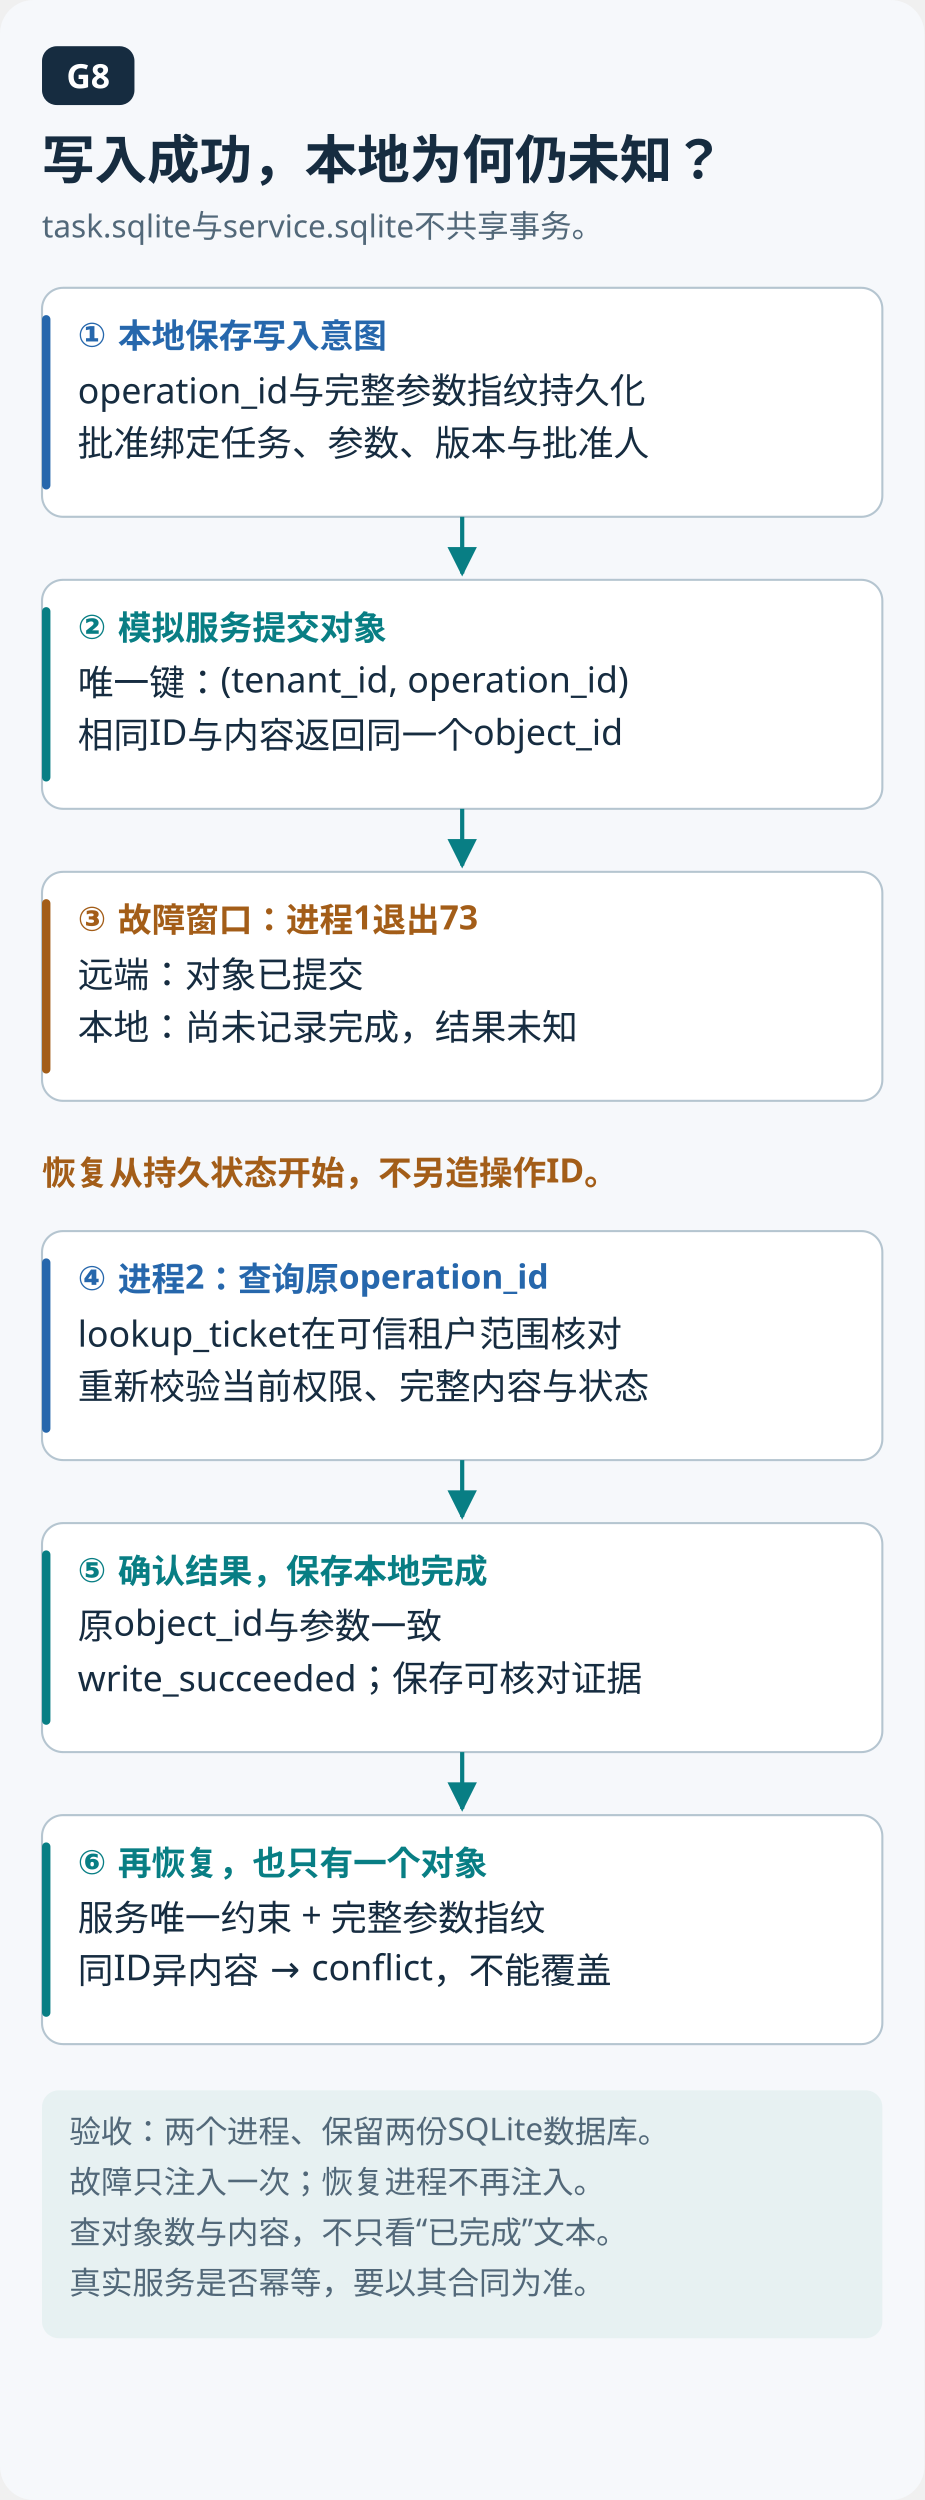
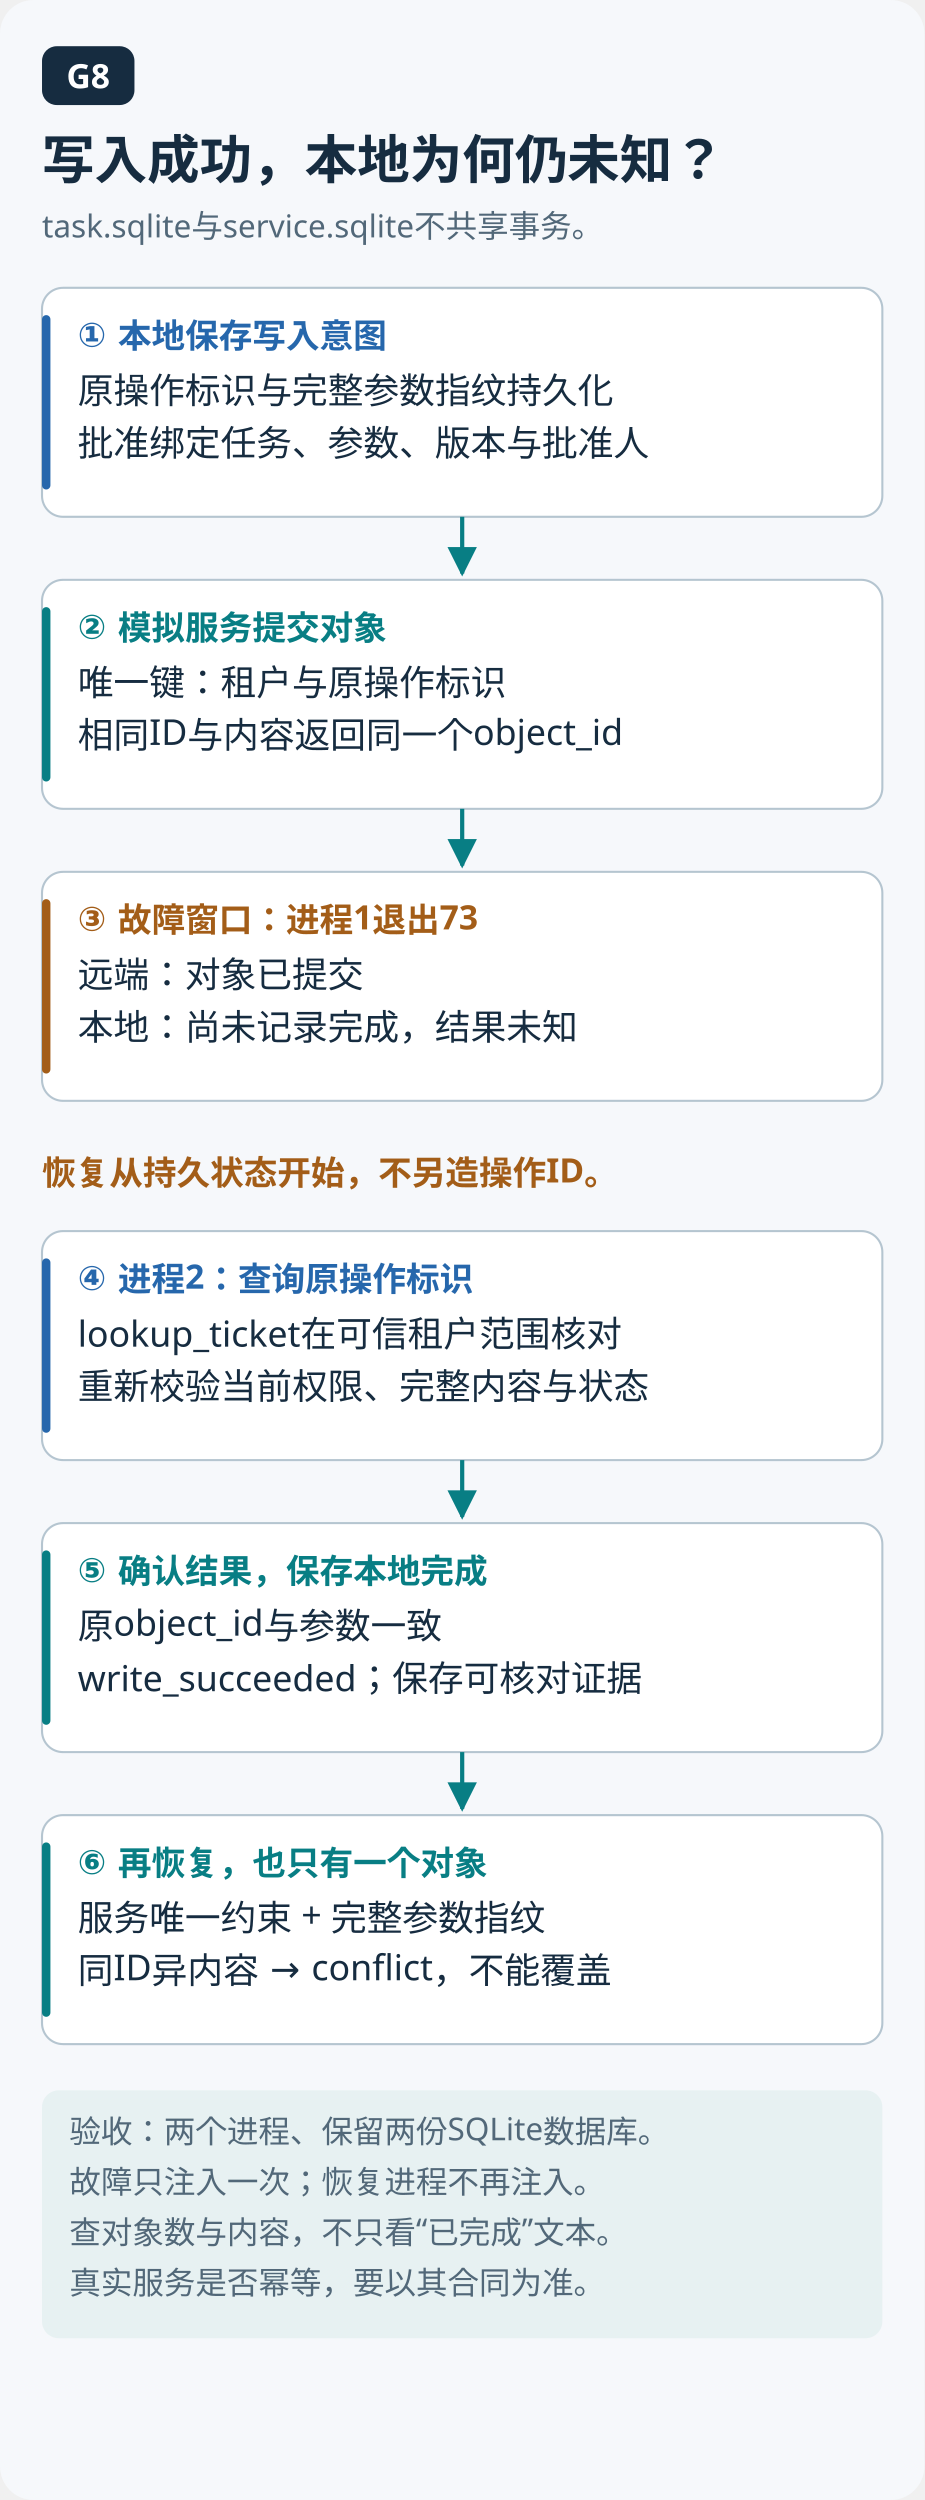
<svg xmlns="http://www.w3.org/2000/svg" id="G8" width="440" height="1190" viewBox="0 0 440 1190" role="img" aria-labelledby="G8-title G8-desc">
  <defs>
    <marker id="G8-arrow" viewBox="0 0 10 10" refX="9" refY="5" markerWidth="7" markerHeight="7" orient="auto-start-reverse">
      <path d="M 0 0 L 10 5 L 0 10 z" fill="#087e84" />
    </marker>
  </defs>
  <style>text{font-family:"PingFang SC","Microsoft YaHei",sans-serif;fill:#162c40}.small{font-size:15px;fill:#526879}.body{font-size:17px}.label{font-size:16px;font-weight:600}.title{font-size:25px;font-weight:700}.mono{font-family:ui-monospace,SFMono-Regular,Consolas,monospace;font-size:15px}.line{fill:none;stroke:#087e84;stroke-width:2;marker-end:url(#G8-arrow)}.rule{stroke:#b5c5d0;stroke-width:1}</style>
  <rect width="440" height="1190" rx="16" fill="#f6f8fb" />
  <rect x="20" y="22" width="44" height="28" rx="7" fill="#162c40" />
  <text x="42" y="42" text-anchor="middle" style="fill:white;font-size:16px;font-weight:700">G8</text>
  <text x="20" y="85" class="title">写入成功，本地为何仍未知？</text>
  <text x="20" y="113" class="small">task.sqlite与service.sqlite不共享事务。</text>
  <rect x="20" y="137" width="400" height="109" rx="10" fill="white" stroke="#b5c5d0" />
  <rect x="20" y="150" width="4" height="83" rx="2" fill="#2667ac" />
  <text x="37" y="165" class="label" style="fill:#2667ac">① 本地保存写入意图</text>
-   <text x="37" y="192" class="body">operation_id与完整参数指纹持久化</text>
+   <text x="37" y="192" class="body">原操作标识与完整参数指纹持久化</text>
  <text x="37" y="217" class="body">批准绑定任务、参数、版本与批准人</text>
  <path class="line" d="M220 246 V273" />
  <rect x="20" y="276" width="400" height="109" rx="10" fill="white" stroke="#b5c5d0" />
  <rect x="20" y="289" width="4" height="83" rx="2" fill="#087e84" />
  <text x="37" y="304" class="label" style="fill:#087e84">② 模拟服务提交对象</text>
-   <text x="37" y="331" class="body">唯一键：(tenant_id, operation_id)</text>
+   <text x="37" y="331" class="body">唯一键：租户与原操作标识</text>
  <text x="37" y="356" class="body">相同ID与内容返回同一个object_id</text>
  <path class="line" d="M220 385 V412" />
  <rect x="20" y="415" width="400" height="109" rx="10" fill="white" stroke="#b5c5d0" />
  <rect x="20" y="428" width="4" height="83" rx="2" fill="#a35d18" />
  <text x="37" y="443" class="label" style="fill:#a35d18">③ 故障窗口：进程1退出73</text>
  <text x="37" y="470" class="body">远端：对象已提交</text>
  <text x="37" y="495" class="body">本地：尚未记录完成，结果未知</text>
  <text x="20" y="564" class="label" style="fill:#a35d18">恢复从持久状态开始，不另造操作ID。</text>
  <rect x="20" y="586" width="400" height="109" rx="10" fill="white" stroke="#b5c5d0" />
  <rect x="20" y="599" width="4" height="83" rx="2" fill="#2667ac" />
-   <text x="37" y="614" class="label" style="fill:#2667ac">④ 进程2：查询原operation_id</text>
+   <text x="37" y="614" class="label" style="fill:#2667ac">④ 进程2：查询原操作标识</text>
  <text x="37" y="641" class="body">lookup_ticket在可信租户范围核对</text>
  <text x="37" y="666" class="body">重新校验当前权限、完整内容与状态</text>
  <path class="line" d="M220 695 V722" />
  <rect x="20" y="725" width="400" height="109" rx="10" fill="white" stroke="#b5c5d0" />
  <rect x="20" y="738" width="4" height="83" rx="2" fill="#087e84" />
  <text x="37" y="753" class="label" style="fill:#087e84">⑤ 确认结果，保存本地完成</text>
  <text x="37" y="780" class="body">原object_id与参数一致</text>
  <text x="37" y="805" class="body">write_succeeded；保存可核对证据</text>
  <path class="line" d="M220 834 V861" />
  <rect x="20" y="864" width="400" height="109" rx="10" fill="white" stroke="#b5c5d0" />
  <rect x="20" y="877" width="4" height="83" rx="2" fill="#087e84" />
  <text x="37" y="892" class="label" style="fill:#087e84">⑥ 再恢复，也只有一个对象</text>
  <text x="37" y="919" class="body">服务唯一约束 + 完整参数指纹</text>
  <text x="37" y="944" class="body">同ID异内容 → conflict，不能覆盖</text>
  <rect x="20" y="995" width="400" height="118" rx="8" fill="#e7f1f2" />
  <text x="33" y="1020" class="small">验收：两个进程、保留两份SQLite数据库。</text>
  <text x="33" y="1044" class="small">故障只注入一次；恢复进程不再注入。</text>
  <text x="33" y="1068" class="small">查对象数与内容，不只看“已完成”文本。</text>
  <text x="33" y="1092" class="small">真实服务是否幂等，要以其合同为准。</text>
</svg>
